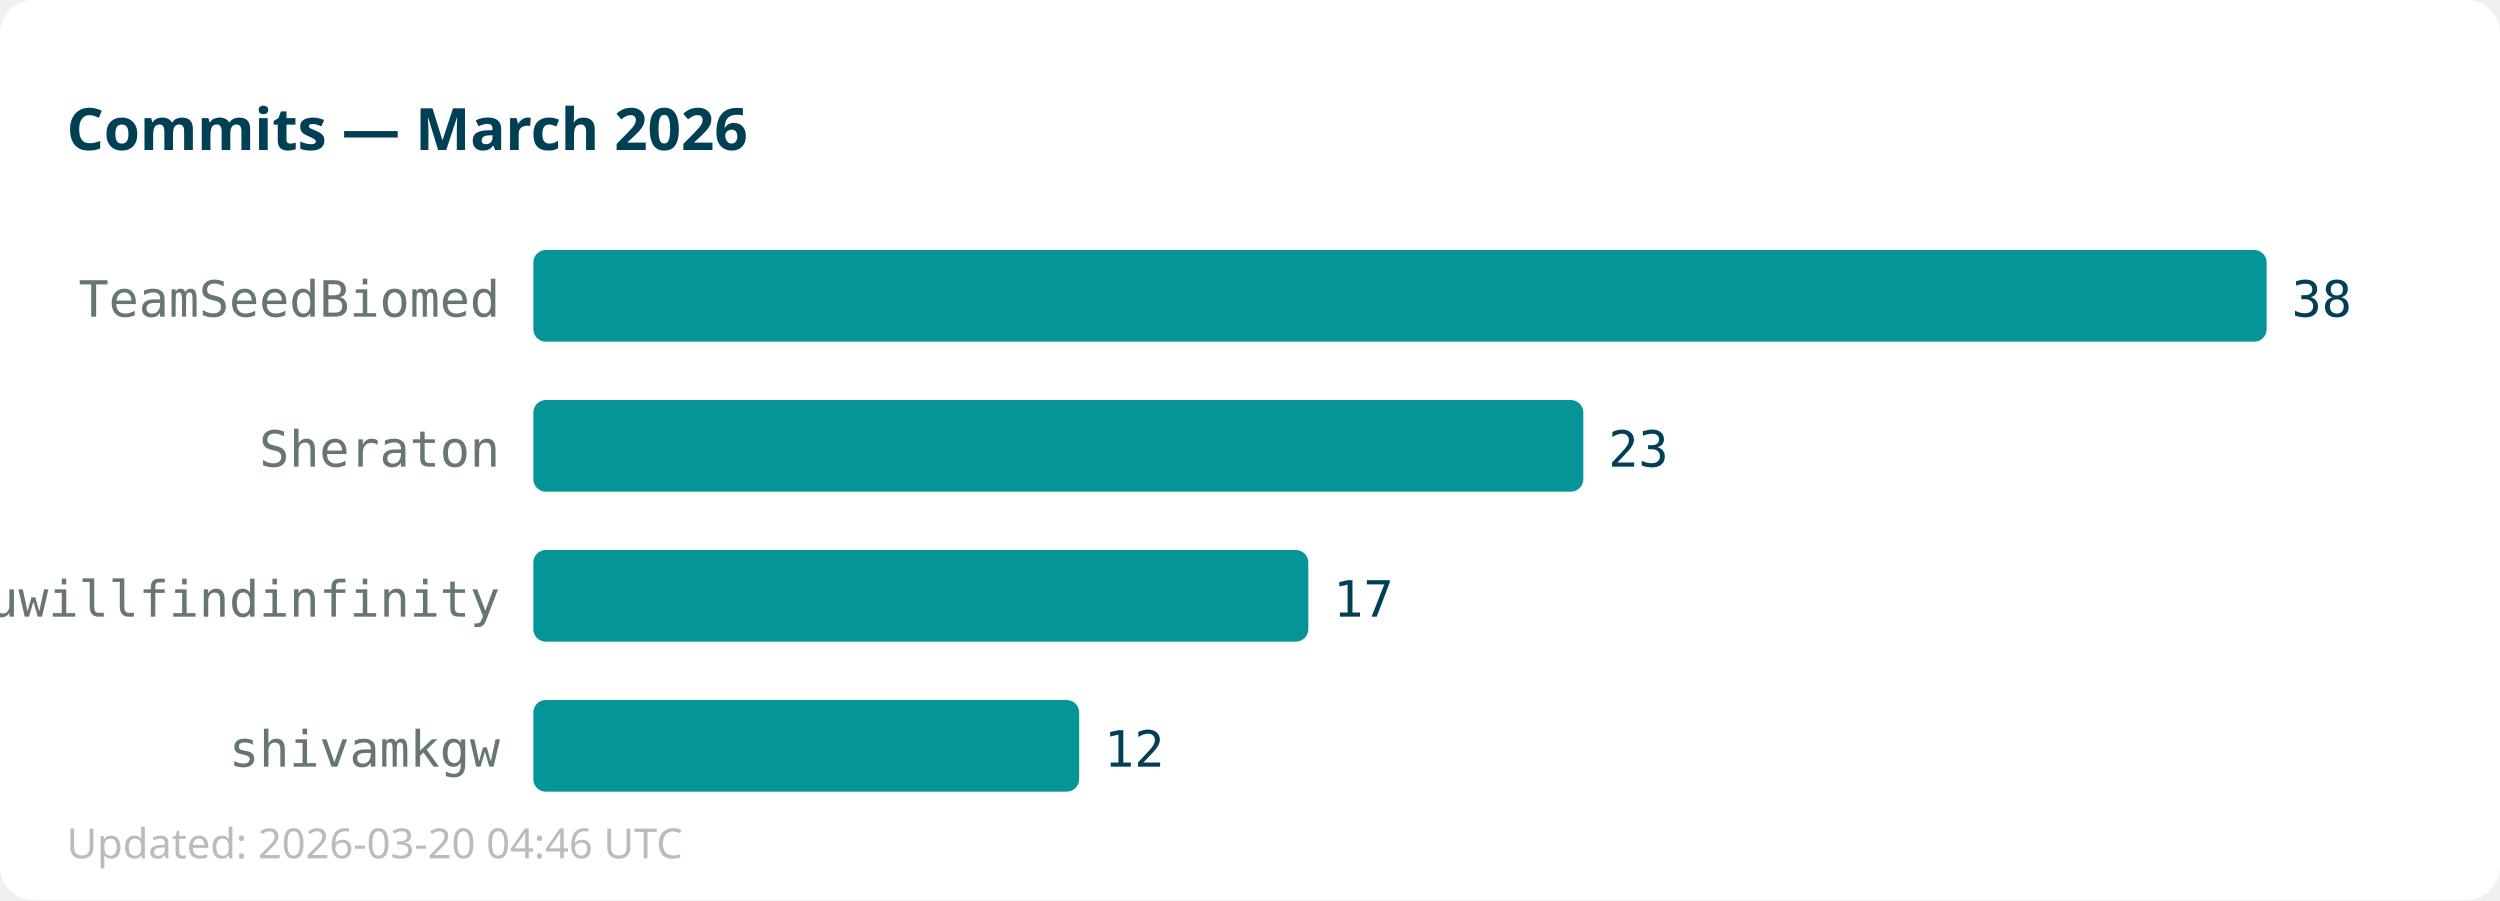
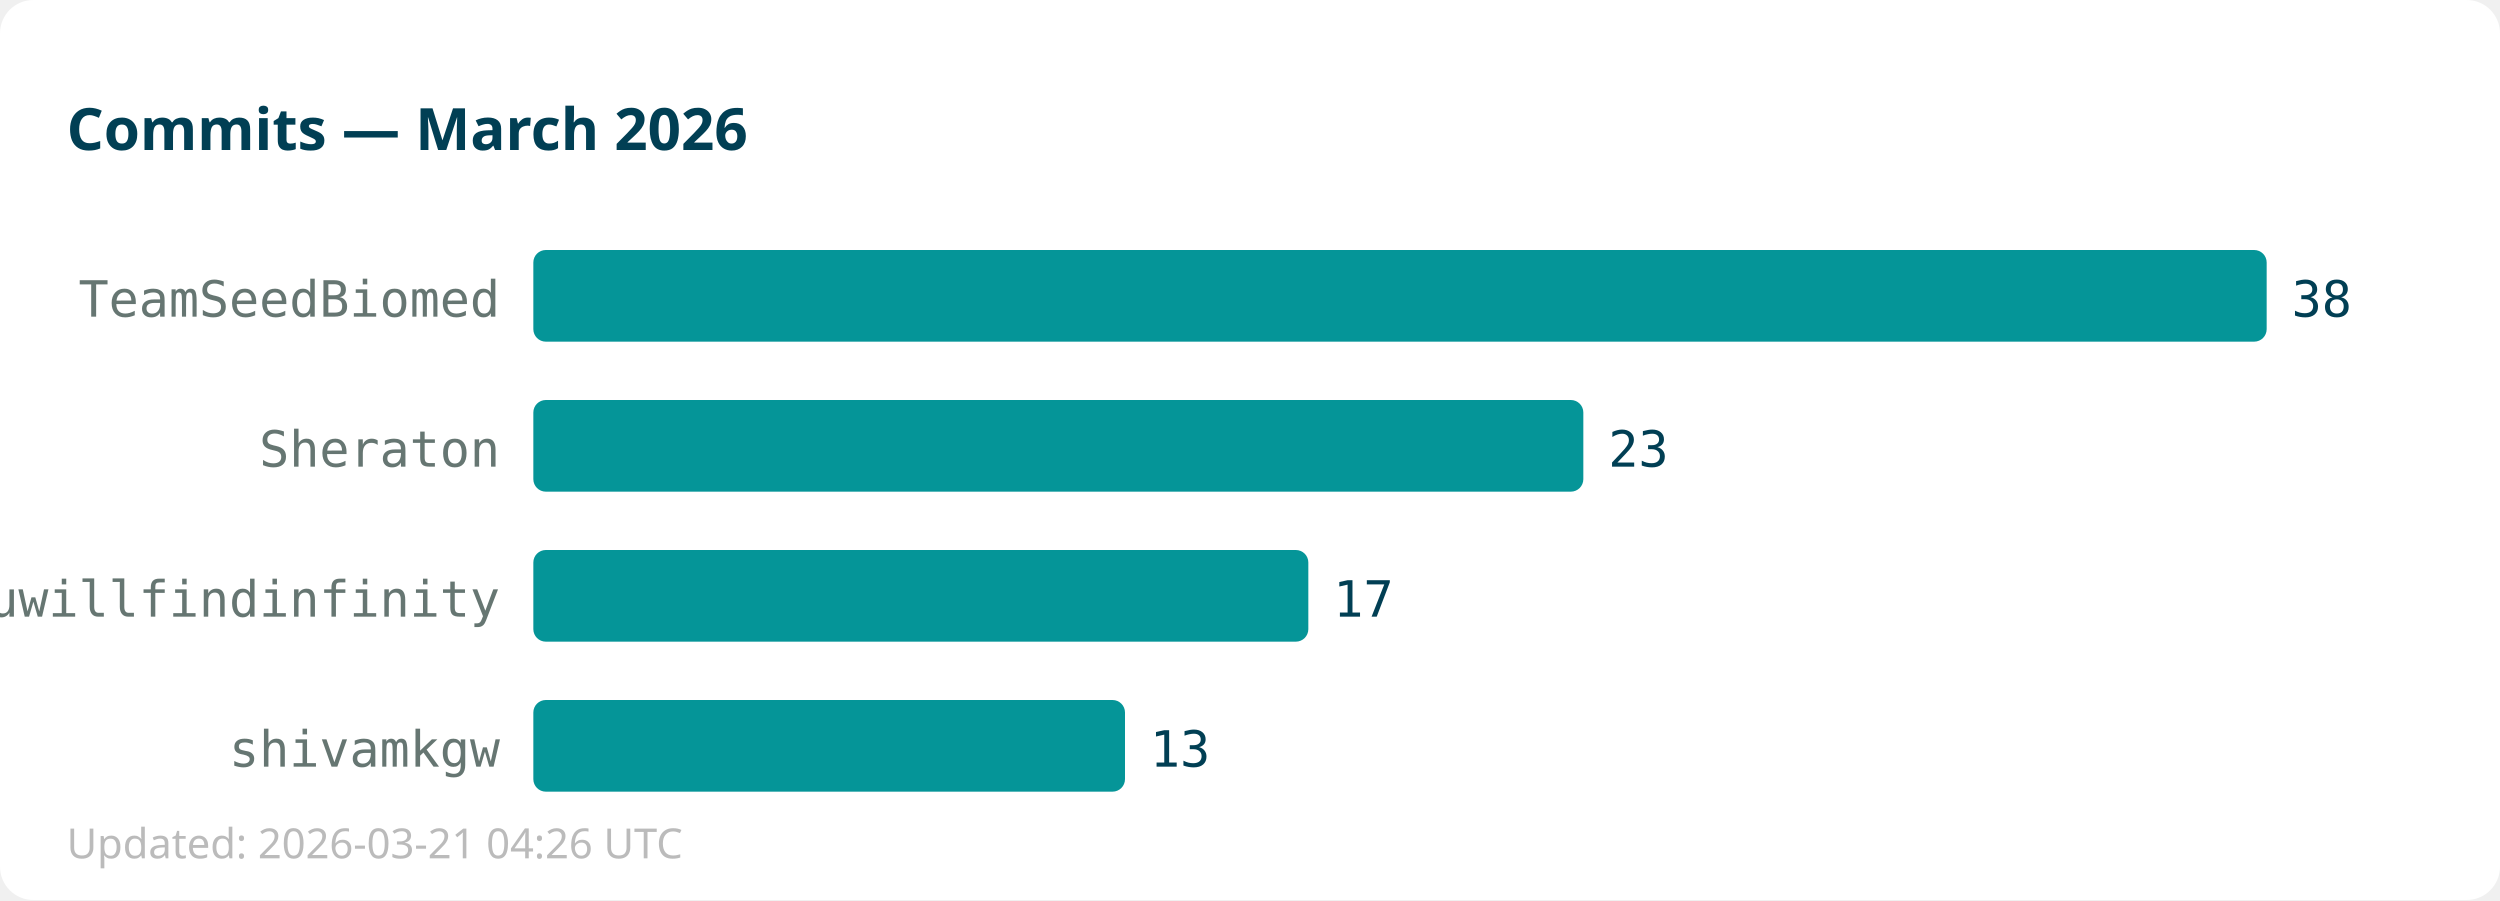
<svg xmlns="http://www.w3.org/2000/svg" width="600" height="216">
  <rect width="600" height="216" fill="#ffffff" rx="8" />
  <text x="16" y="36" font-family="sans-serif" font-size="14" font-weight="bold" fill="#013f54">Commits — March 2026</text>
  <text x="120" y="76" text-anchor="end" font-family="monospace" font-size="12" fill="#667672">TeamSeedBiomed</text>
  <rect x="128" y="60" width="416" height="22" fill="#059598" rx="3" />
  <text x="550" y="76" font-family="monospace" font-size="12" fill="#013f54">38</text>
  <text x="120" y="112" text-anchor="end" font-family="monospace" font-size="12" fill="#667672">Sheraton</text>
  <rect x="128" y="96" width="252" height="22" fill="#059598" rx="3" />
  <text x="386" y="112" font-family="monospace" font-size="12" fill="#013f54">23</text>
  <text x="120" y="148" text-anchor="end" font-family="monospace" font-size="12" fill="#667672">youwillfindinfinity</text>
  <rect x="128" y="132" width="186" height="22" fill="#059598" rx="3" />
  <text x="320" y="148" font-family="monospace" font-size="12" fill="#013f54">17</text>
  <text x="120" y="184" text-anchor="end" font-family="monospace" font-size="12" fill="#667672">shivamkgw</text>
-   <rect x="128" y="168" width="131" height="22" fill="#059598" rx="3" />
-   <text x="265" y="184" font-family="monospace" font-size="12" fill="#013f54">12</text>
-   <text x="16" y="206" font-family="sans-serif" font-size="10" fill="#bbbbbb">Updated: 2026-03-20 04:46 UTC</text>
+   <rect x="128" y="168" width="142" height="22" fill="#059598" rx="3" />
+   <text x="276" y="184" font-family="monospace" font-size="12" fill="#013f54">13</text>
+   <text x="16" y="206" font-family="sans-serif" font-size="10" fill="#bbbbbb">Updated: 2026-03-21 04:26 UTC</text>
</svg>
